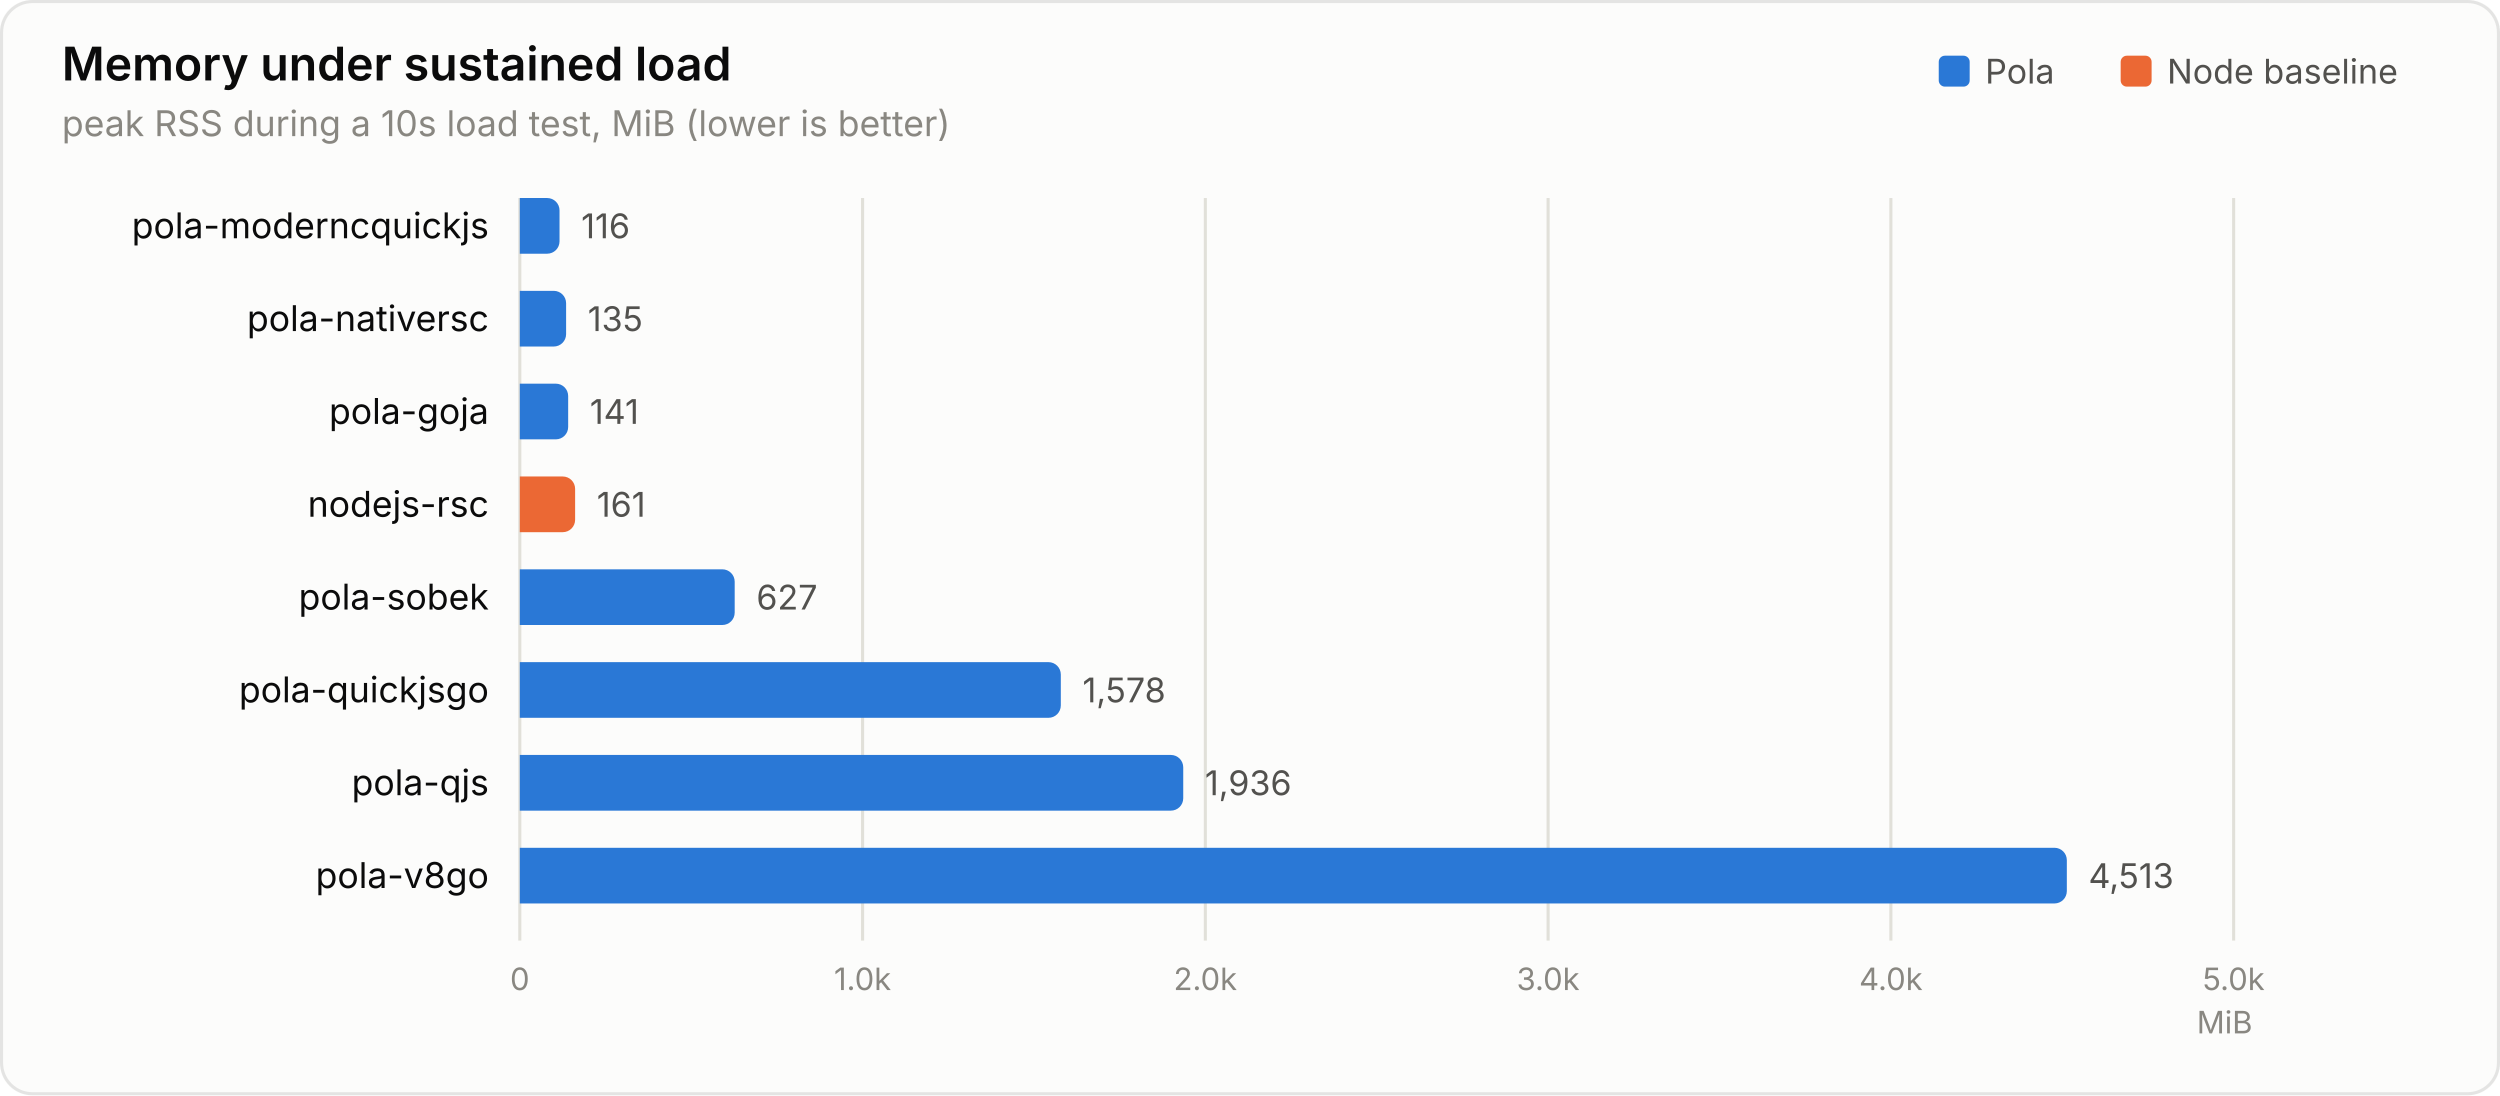
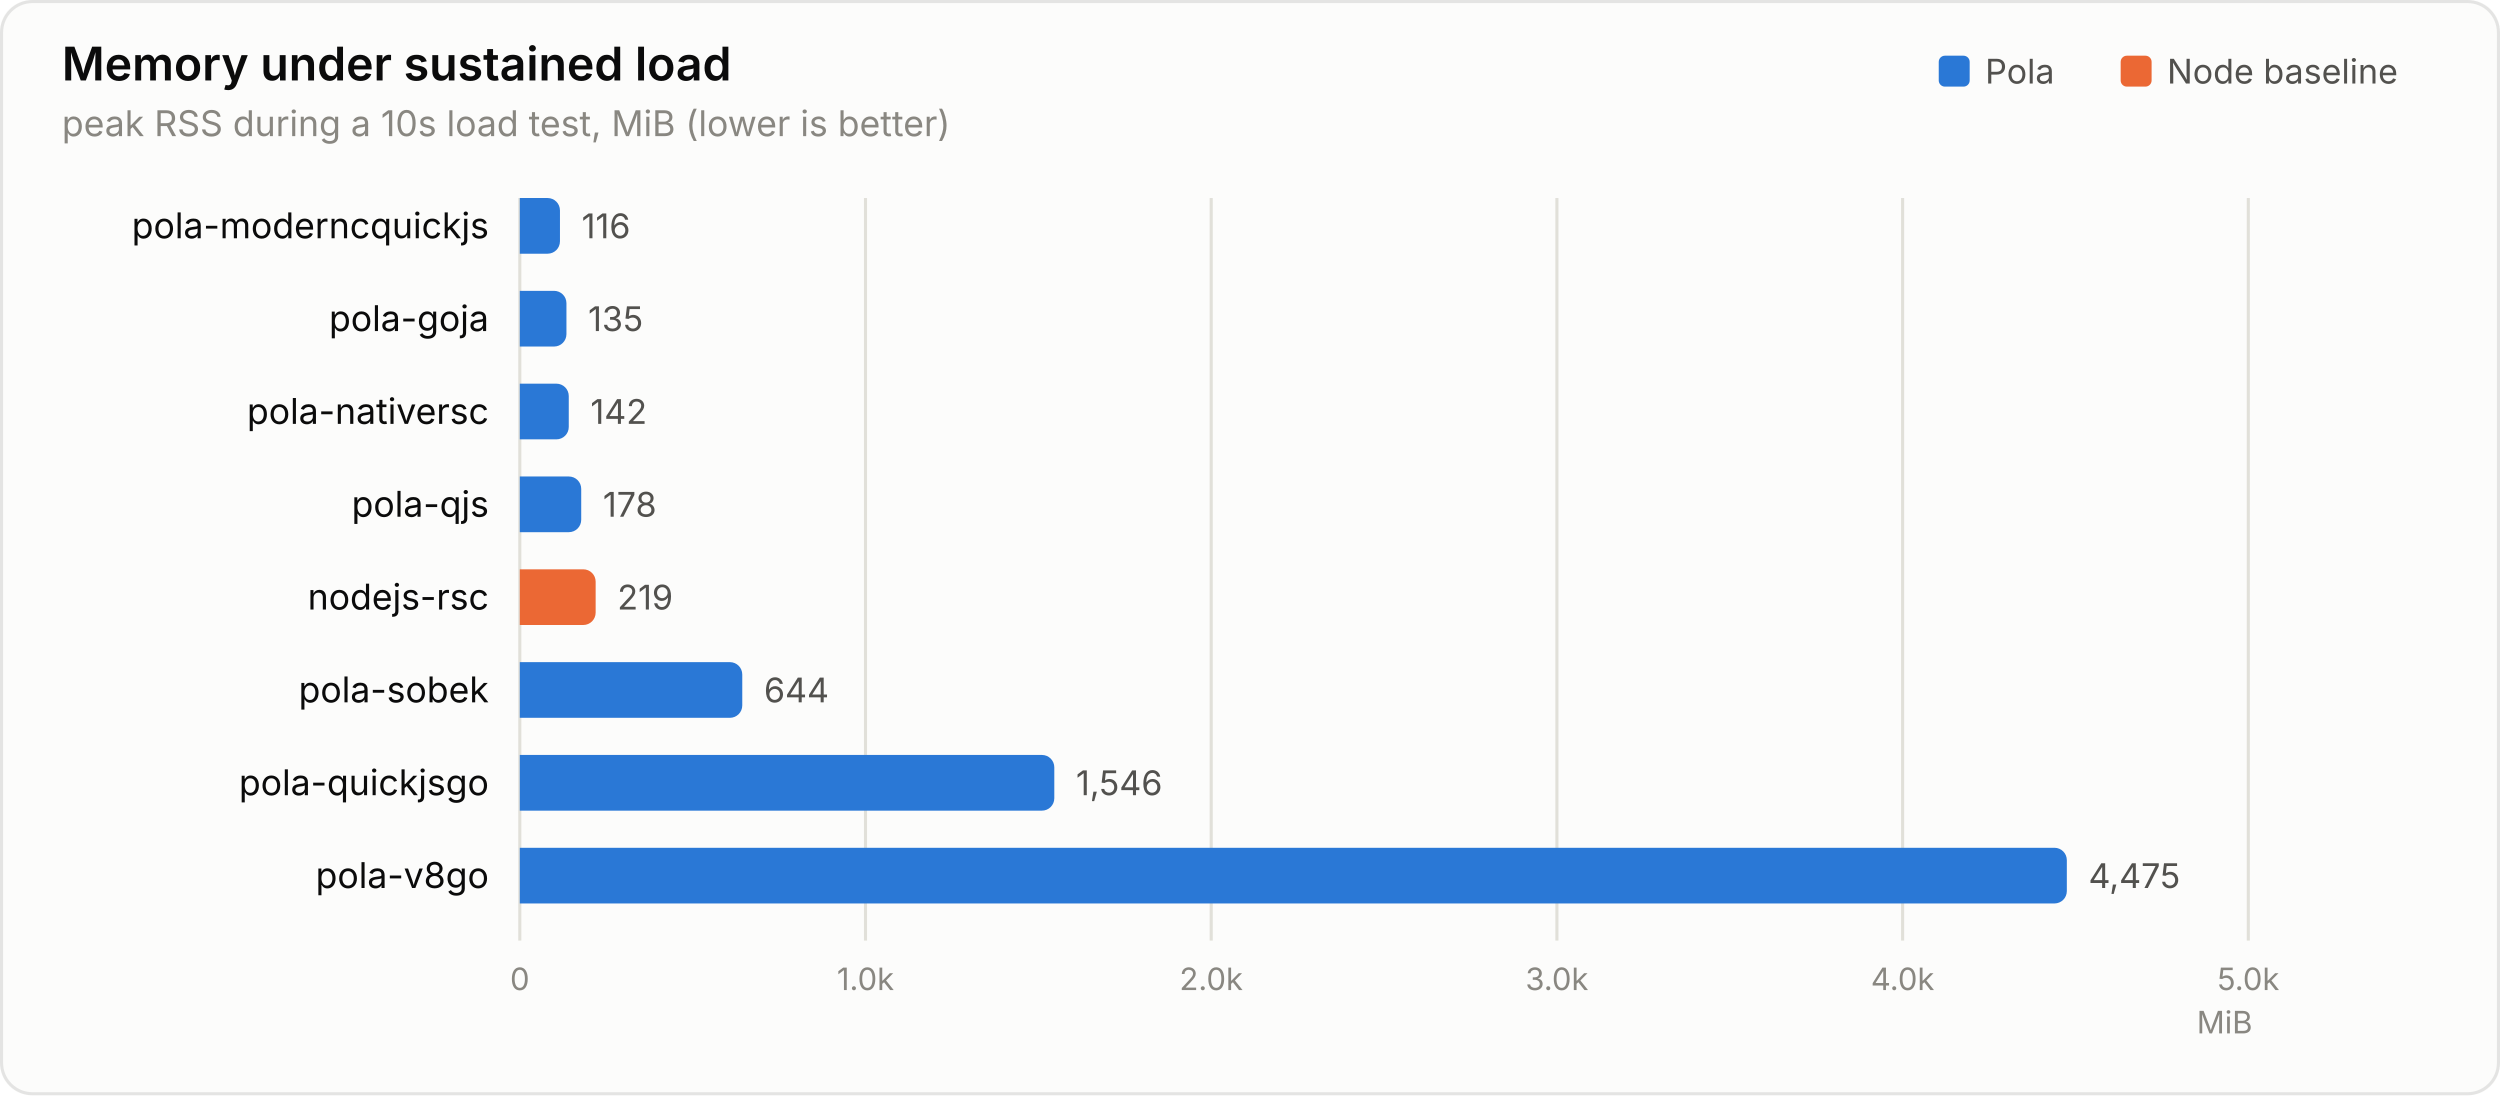
<svg xmlns="http://www.w3.org/2000/svg" width="808" height="354" viewBox="0 0 808 354" font-family="system-ui, -apple-system, &quot;Segoe UI&quot;, sans-serif">
  <rect x="0" y="0" width="808" height="354" rx="10" fill="#fcfcfb" />
  <rect x="0.5" y="0.5" width="807" height="353" rx="10" fill="none" stroke="rgba(11,11,11,0.10)" />
  <text x="20" y="26" font-size="15" font-weight="600" fill="#0b0b0b">Memory under sustained load</text>
  <text x="20" y="44" font-size="11.5" fill="#898781">peak RSS during a 10s load test, MiB (lower is better)</text>
  <g>
    <rect x="685.4" y="18" width="10" height="10" rx="2" fill="#eb6834" />
    <text x="700.4" y="27" font-size="11" fill="#52514e">Node baseline</text>
    <rect x="626.6" y="18" width="10" height="10" rx="2" fill="#2a78d6" />
    <text x="641.6" y="27" font-size="11" fill="#52514e">Pola</text>
  </g>
  <g transform="translate(20,64)">
    <defs>
      <pattern id="hatch" width="6" height="6" patternTransform="rotate(45)" patternUnits="userSpaceOnUse">
        <rect width="6" height="6" fill="#fcfcfb" />
        <line x1="0" y1="0" x2="0" y2="6" stroke="#898781" stroke-width="2" />
      </pattern>
    </defs>
    <line x1="148" y1="0" x2="148" y2="240" stroke="#e1e0d9" />
    <text x="148" y="256" font-size="10" fill="#898781" text-anchor="middle" font-variant-numeric="tabular-nums">0</text>
-     <line x1="258.783" y1="0" x2="258.783" y2="240" stroke="#e1e0d9" />
-     <text x="258.783" y="256" font-size="10" fill="#898781" text-anchor="middle" font-variant-numeric="tabular-nums">1.0k</text>
-     <line x1="369.565" y1="0" x2="369.565" y2="240" stroke="#e1e0d9" />
-     <text x="369.565" y="256" font-size="10" fill="#898781" text-anchor="middle" font-variant-numeric="tabular-nums">2.0k</text>
-     <line x1="480.348" y1="0" x2="480.348" y2="240" stroke="#e1e0d9" />
-     <text x="480.348" y="256" font-size="10" fill="#898781" text-anchor="middle" font-variant-numeric="tabular-nums">3.0k</text>
-     <line x1="591.131" y1="0" x2="591.131" y2="240" stroke="#e1e0d9" />
-     <text x="591.131" y="256" font-size="10" fill="#898781" text-anchor="middle" font-variant-numeric="tabular-nums">4.0k</text>
-     <line x1="701.914" y1="0" x2="701.914" y2="240" stroke="#e1e0d9" />
-     <text x="701.914" y="256" font-size="10" fill="#898781" text-anchor="middle" font-variant-numeric="tabular-nums">5.0k</text>
+     <line x1="259.73" y1="0" x2="259.73" y2="240" stroke="#e1e0d9" />
+     <text x="259.73" y="256" font-size="10" fill="#898781" text-anchor="middle" font-variant-numeric="tabular-nums">1.0k</text>
+     <line x1="371.461" y1="0" x2="371.461" y2="240" stroke="#e1e0d9" />
+     <text x="371.461" y="256" font-size="10" fill="#898781" text-anchor="middle" font-variant-numeric="tabular-nums">2.0k</text>
+     <line x1="483.191" y1="0" x2="483.191" y2="240" stroke="#e1e0d9" />
+     <text x="483.191" y="256" font-size="10" fill="#898781" text-anchor="middle" font-variant-numeric="tabular-nums">3.0k</text>
+     <line x1="594.921" y1="0" x2="594.921" y2="240" stroke="#e1e0d9" />
+     <text x="594.921" y="256" font-size="10" fill="#898781" text-anchor="middle" font-variant-numeric="tabular-nums">4.0k</text>
+     <line x1="706.652" y1="0" x2="706.652" y2="240" stroke="#e1e0d9" />
+     <text x="706.652" y="256" font-size="10" fill="#898781" text-anchor="middle" font-variant-numeric="tabular-nums">5.0k</text>
    <text x="708" y="270" font-size="10" fill="#898781" text-anchor="end">MiB</text>
    <text x="138" y="13" font-size="11.5" fill="#0b0b0b" text-anchor="end">pola-moderncquickjs</text>
-     <path d="M148,0 h8.841 a4,4 0 0 1 4,4 v10 a4,4 0 0 1 -4,4 h-8.841 Z" fill="#2a78d6" />
-     <text x="167.841" y="13" font-size="11" fill="#52514e" font-variant-numeric="tabular-nums">116</text>
-     <text x="138" y="43" font-size="11.5" fill="#0b0b0b" text-anchor="end">pola-nativersc</text>
-     <path d="M148,30 h10.965 a4,4 0 0 1 4,4 v10 a4,4 0 0 1 -4,4 h-10.965 Z" fill="#2a78d6" />
-     <text x="169.965" y="43" font-size="11" fill="#52514e" font-variant-numeric="tabular-nums">135</text>
-     <text x="138" y="73" font-size="11.5" fill="#0b0b0b" text-anchor="end">pola-goja</text>
-     <path d="M148,60 h11.633 a4,4 0 0 1 4,4 v10 a4,4 0 0 1 -4,4 h-11.633 Z" fill="#2a78d6" />
-     <text x="170.633" y="73" font-size="11" fill="#52514e" font-variant-numeric="tabular-nums">141</text>
-     <text x="138" y="103" font-size="11.5" fill="#0b0b0b" text-anchor="end">nodejs-rsc</text>
-     <path d="M148,90 h13.878 a4,4 0 0 1 4,4 v10 a4,4 0 0 1 -4,4 h-13.878 Z" fill="#eb6834" />
-     <text x="172.878" y="103" font-size="11" fill="#52514e" font-variant-numeric="tabular-nums">161</text>
-     <text x="138" y="133" font-size="11.5" fill="#0b0b0b" text-anchor="end">pola-sobek</text>
-     <path d="M148,120 h65.452 a4,4 0 0 1 4,4 v10 a4,4 0 0 1 -4,4 h-65.452 Z" fill="#2a78d6" />
-     <text x="224.452" y="133" font-size="11" fill="#52514e" font-variant-numeric="tabular-nums">627</text>
-     <text x="138" y="163" font-size="11.5" fill="#0b0b0b" text-anchor="end">pola-quickjsgo</text>
-     <path d="M148,150 h170.855 a4,4 0 0 1 4,4 v10 a4,4 0 0 1 -4,4 h-170.855 Z" fill="#2a78d6" />
-     <text x="329.855" y="163" font-size="11" fill="#52514e" font-variant-numeric="tabular-nums">1,578</text>
-     <text x="138" y="193" font-size="11.5" fill="#0b0b0b" text-anchor="end">pola-qjs</text>
-     <path d="M148,180 h210.422 a4,4 0 0 1 4,4 v10 a4,4 0 0 1 -4,4 h-210.422 Z" fill="#2a78d6" />
-     <text x="369.422" y="193" font-size="11" fill="#52514e" font-variant-numeric="tabular-nums">1,936</text>
+     <path d="M148,0 h8.979 a4,4 0 0 1 4,4 v10 a4,4 0 0 1 -4,4 h-8.979 Z" fill="#2a78d6" />
+     <text x="167.979" y="13" font-size="11" fill="#52514e" font-variant-numeric="tabular-nums">116</text>
+     <text x="138" y="43" font-size="11.5" fill="#0b0b0b" text-anchor="end">pola-goja</text>
+     <path d="M148,30 h11.074 a4,4 0 0 1 4,4 v10 a4,4 0 0 1 -4,4 h-11.074 Z" fill="#2a78d6" />
+     <text x="170.074" y="43" font-size="11" fill="#52514e" font-variant-numeric="tabular-nums">135</text>
+     <text x="138" y="73" font-size="11.5" fill="#0b0b0b" text-anchor="end">pola-nativersc</text>
+     <path d="M148,60 h11.825 a4,4 0 0 1 4,4 v10 a4,4 0 0 1 -4,4 h-11.825 Z" fill="#2a78d6" />
+     <text x="170.825" y="73" font-size="11" fill="#52514e" font-variant-numeric="tabular-nums">142</text>
+     <text x="138" y="103" font-size="11.5" fill="#0b0b0b" text-anchor="end">pola-qjs</text>
+     <path d="M148,90 h15.85 a4,4 0 0 1 4,4 v10 a4,4 0 0 1 -4,4 h-15.85 Z" fill="#2a78d6" />
+     <text x="174.85" y="103" font-size="11" fill="#52514e" font-variant-numeric="tabular-nums">178</text>
+     <text x="138" y="133" font-size="11.5" fill="#0b0b0b" text-anchor="end">nodejs-rsc</text>
+     <path d="M148,120 h20.515 a4,4 0 0 1 4,4 v10 a4,4 0 0 1 -4,4 h-20.515 Z" fill="#eb6834" />
+     <text x="179.515" y="133" font-size="11" fill="#52514e" font-variant-numeric="tabular-nums">219</text>
+     <text x="138" y="163" font-size="11.5" fill="#0b0b0b" text-anchor="end">pola-sobek</text>
+     <path d="M148,150 h67.902 a4,4 0 0 1 4,4 v10 a4,4 0 0 1 -4,4 h-67.902 Z" fill="#2a78d6" />
+     <text x="226.902" y="163" font-size="11" fill="#52514e" font-variant-numeric="tabular-nums">644</text>
+     <text x="138" y="193" font-size="11.5" fill="#0b0b0b" text-anchor="end">pola-quickjsgo</text>
+     <path d="M148,180 h168.751 a4,4 0 0 1 4,4 v10 a4,4 0 0 1 -4,4 h-168.751 Z" fill="#2a78d6" />
+     <text x="327.751" y="193" font-size="11" fill="#52514e" font-variant-numeric="tabular-nums">1,546</text>
    <text x="138" y="223" font-size="11.5" fill="#0b0b0b" text-anchor="end">pola-v8go</text>
    <path d="M148,210 h496 a4,4 0 0 1 4,4 v10 a4,4 0 0 1 -4,4 h-496 Z" fill="#2a78d6" />
-     <text x="655" y="223" font-size="11" fill="#52514e" font-variant-numeric="tabular-nums">4,513</text>
+     <text x="655" y="223" font-size="11" fill="#52514e" font-variant-numeric="tabular-nums">4,475</text>
  </g>
</svg>
